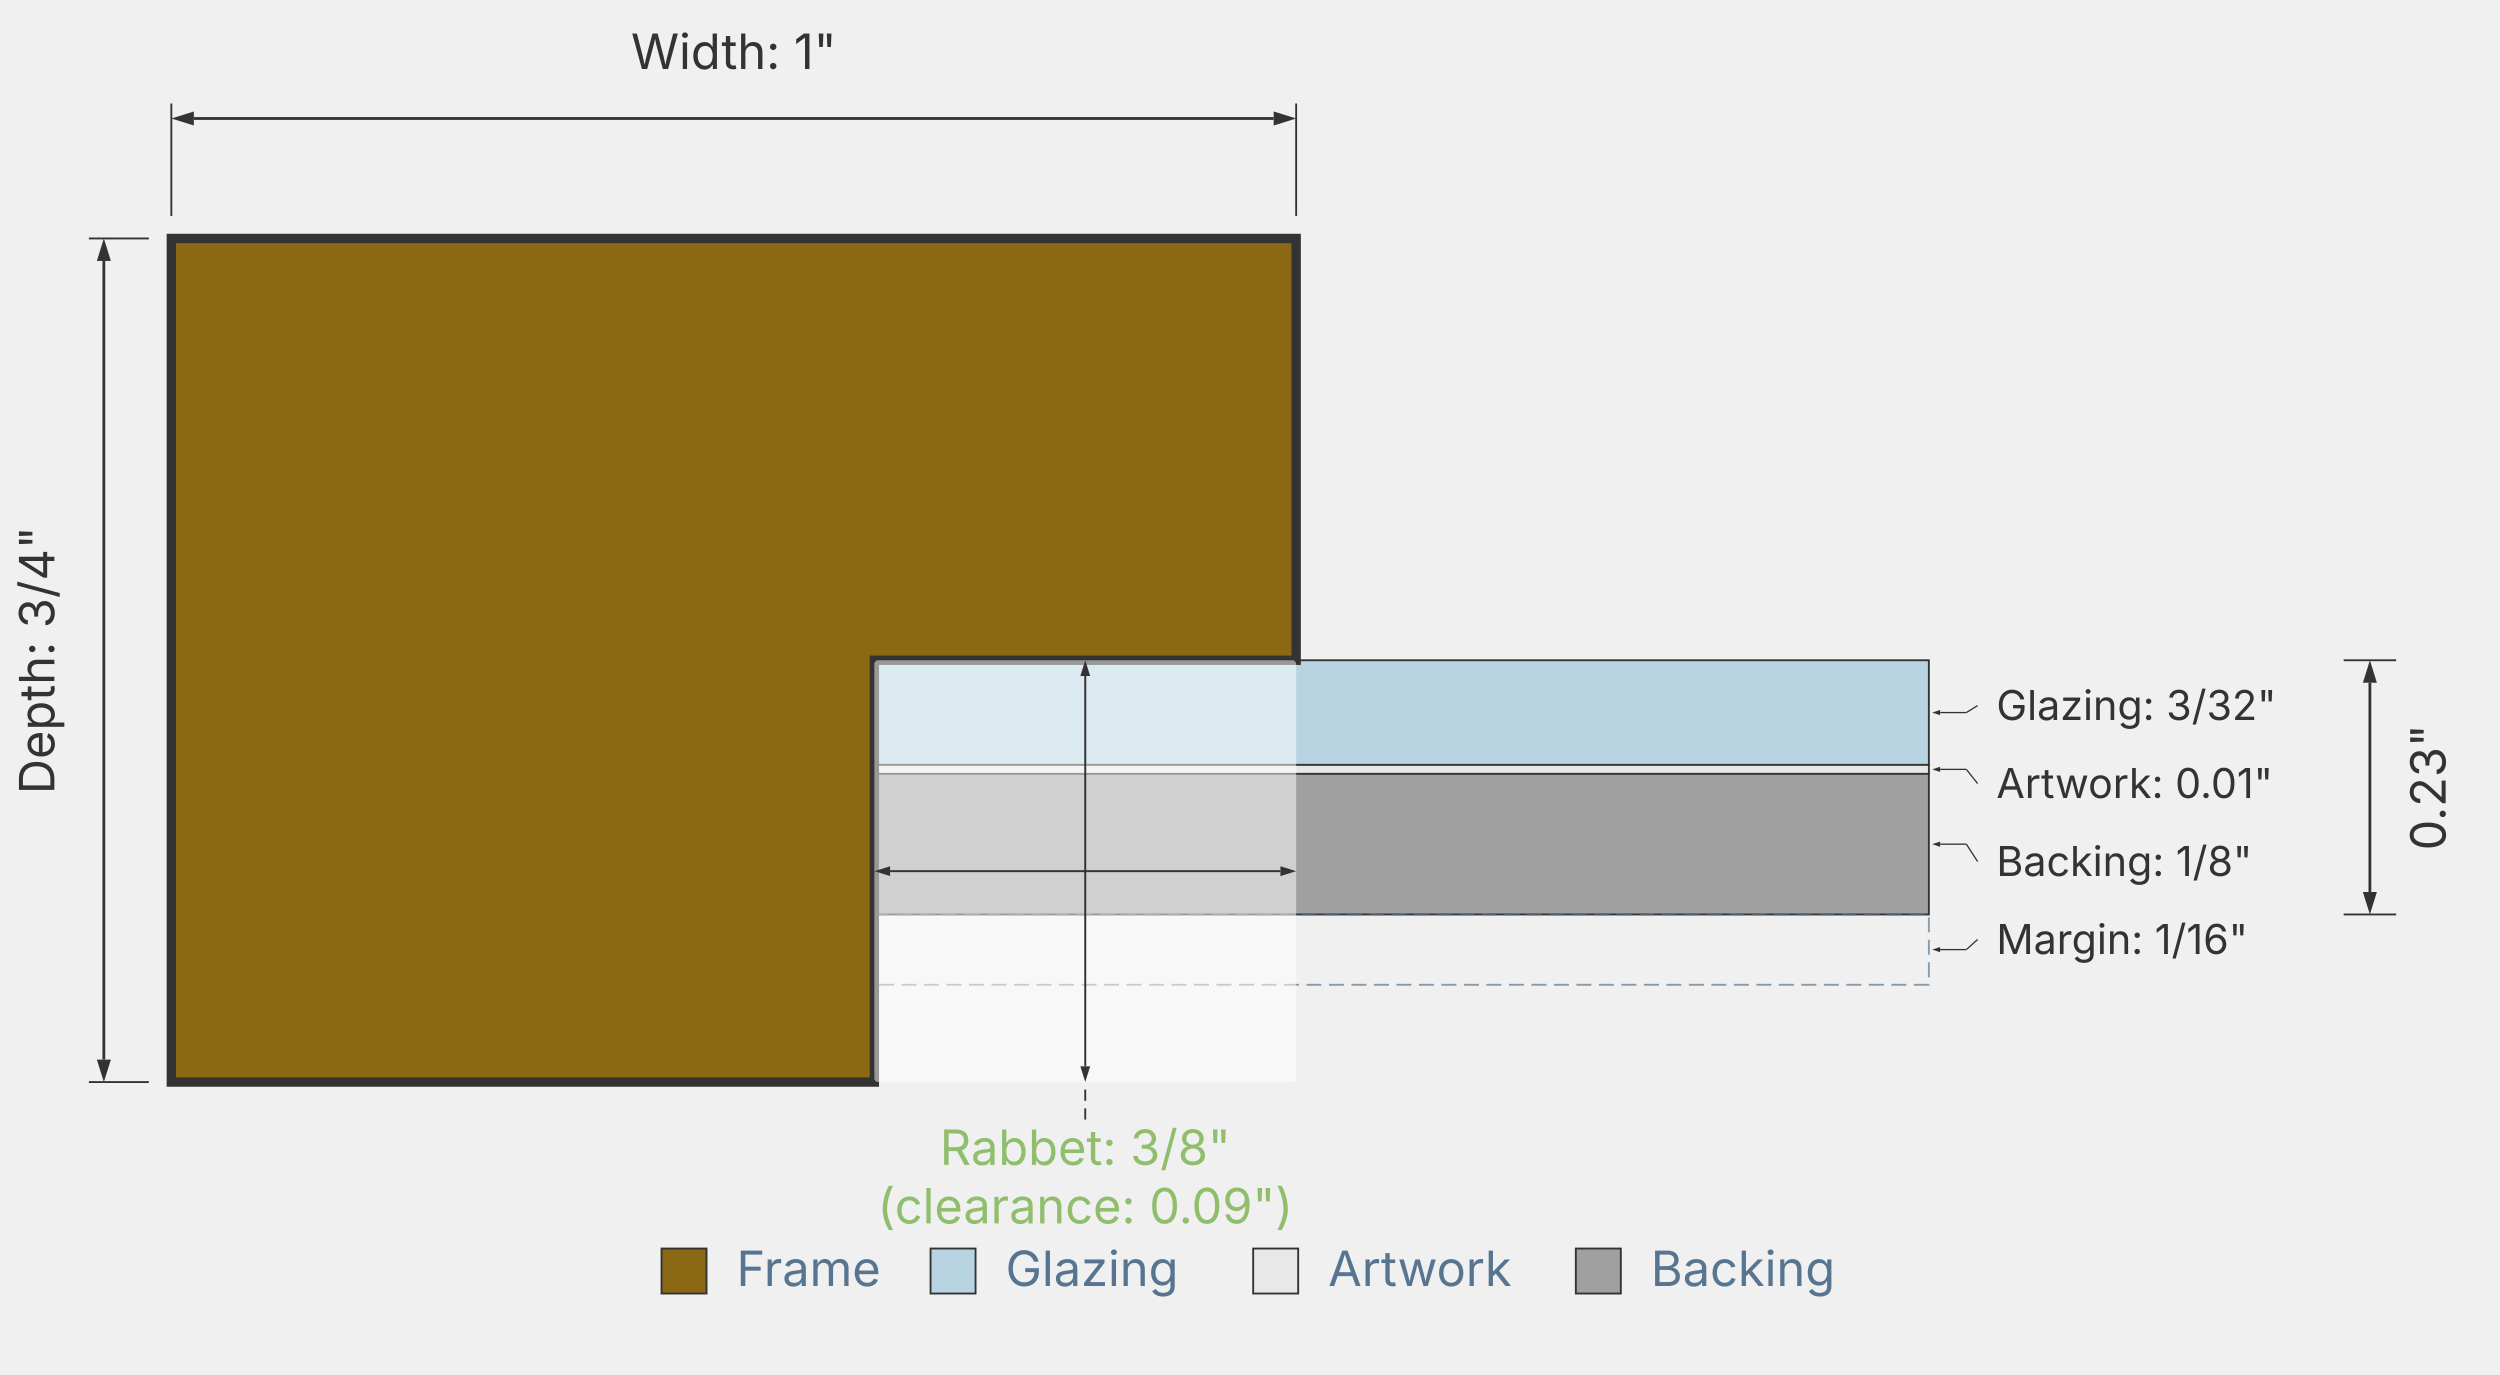
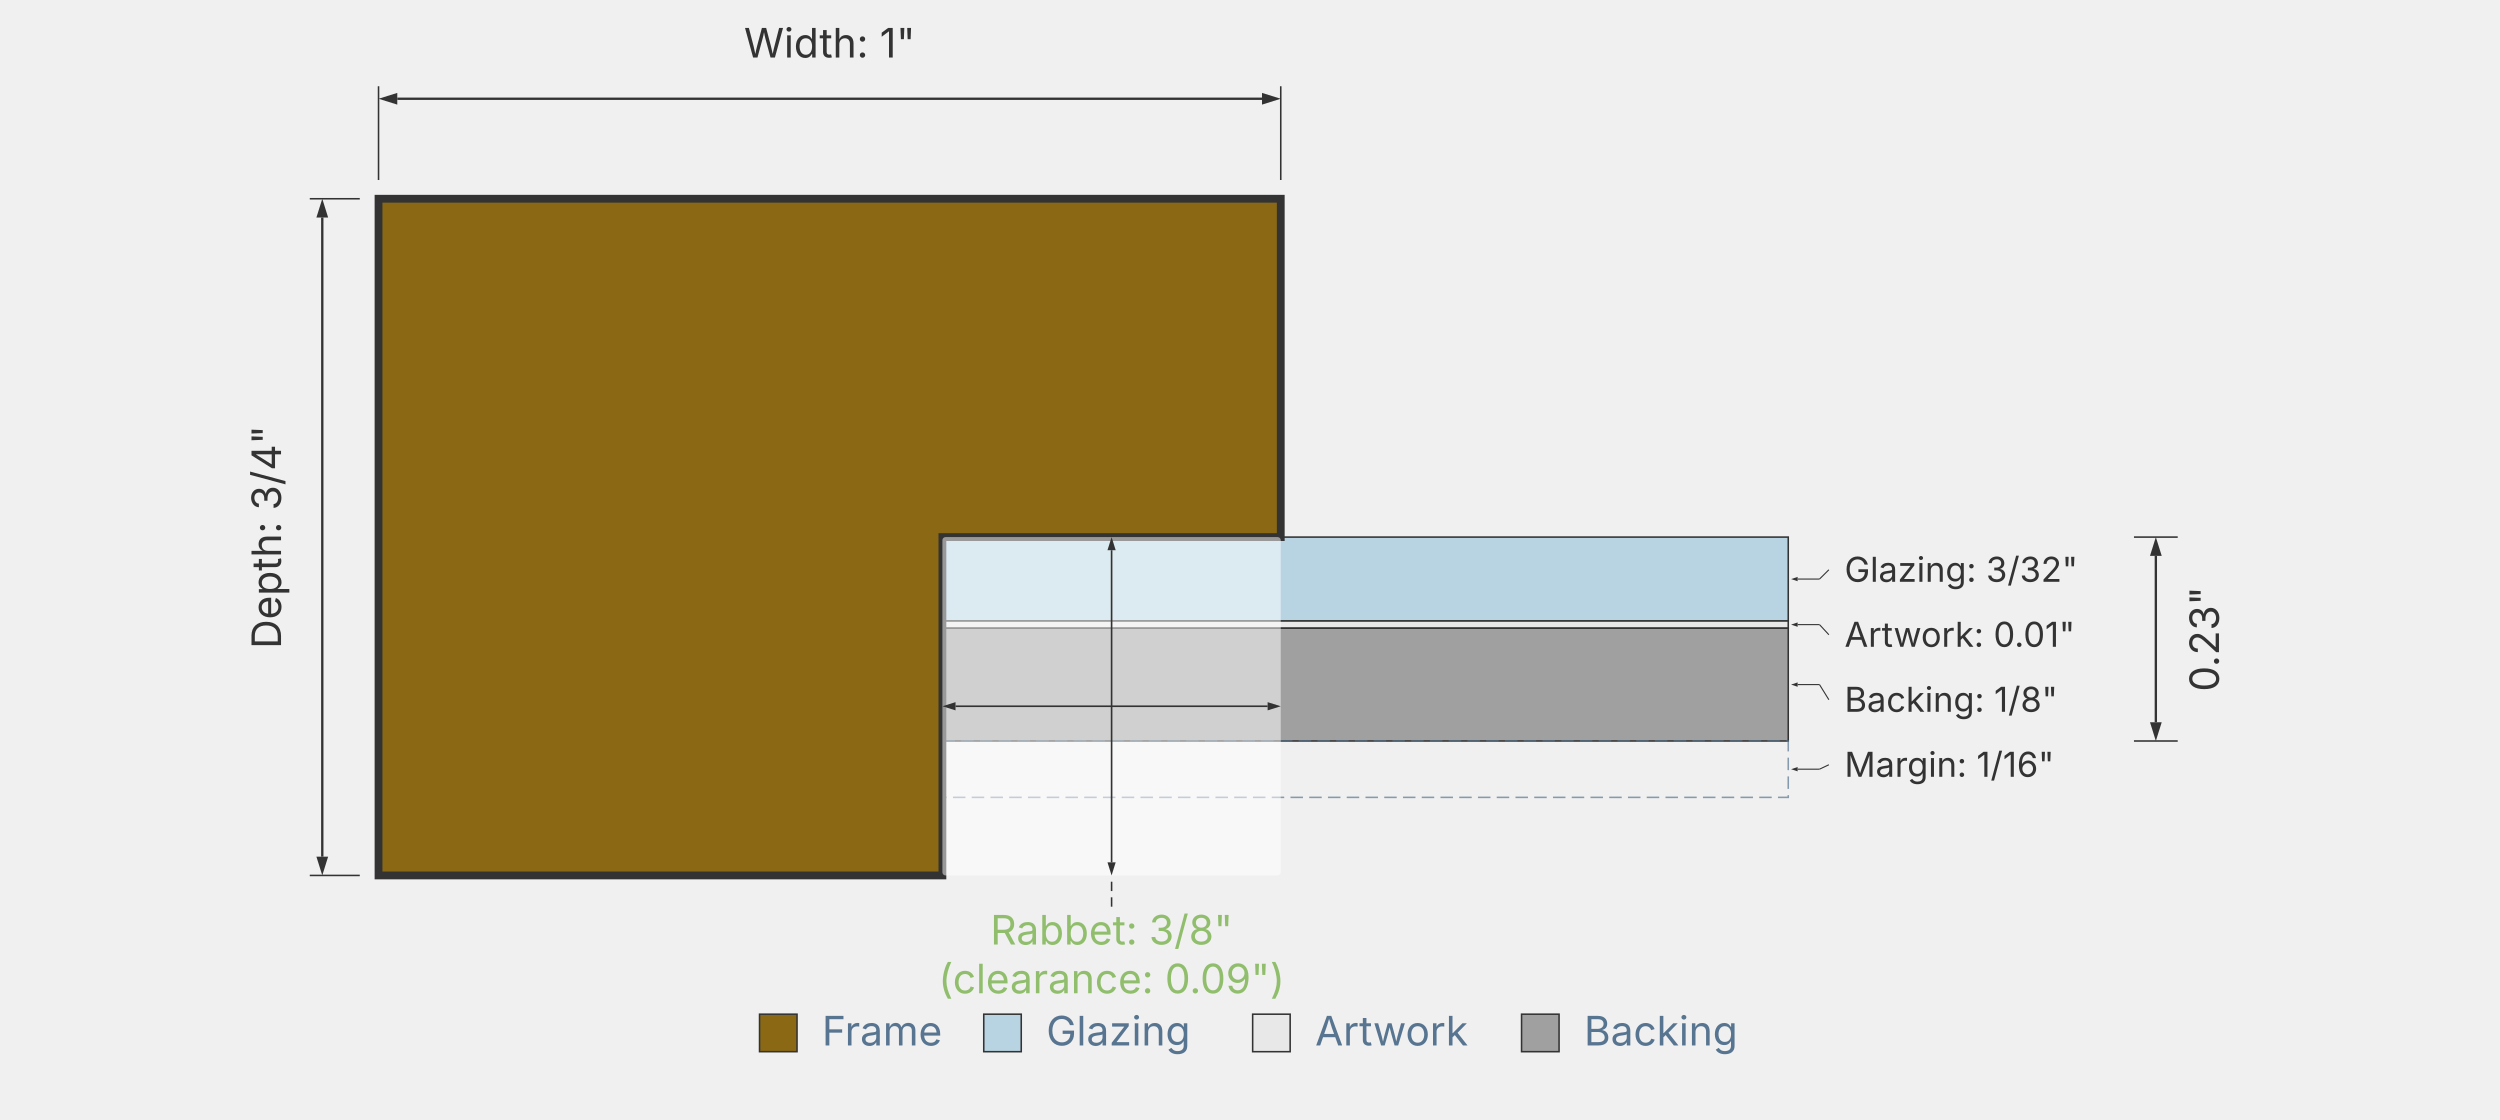
- <svg xmlns="http://www.w3.org/2000/svg" viewBox="66.61 108.70 666.78 366.60">
+ <svg xmlns="http://www.w3.org/2000/svg" viewBox="0.00 112.93 800.00 358.13">
  <g id="section-content" transform="translate(3.25, 0)">
    <g id="section-geometry">
-       <rect x="296.56" y="284.80" width="281.25" height="27.90" stroke="#333333" stroke-width="0.5" fill="#B8D4E3" />
-       <rect x="296.56" y="312.70" width="281.25" height="2.40" stroke="#333333" stroke-width="0.5" fill="#E8E8E8" />
-       <rect x="296.56" y="315.10" width="281.25" height="37.50" stroke="#333333" stroke-width="0.5" fill="#A0A0A0" />
-       <rect x="296.56" y="352.60" width="281.25" height="18.75" stroke="#577590" stroke-width="0.5" stroke-dasharray="4,2" fill="none" opacity="0.7" />
-       <polygon points="109.06,172.30 409.06,172.30 409.06,284.80 296.56,284.80 296.56,397.30 109.06,397.30" stroke="#333333" stroke-width="2.5" fill="#8B6914" />
+       <rect x="298.32" y="284.80" width="270.67" height="26.85" stroke="#333333" stroke-width="0.5" fill="#B8D4E3" />
+       <rect x="298.32" y="311.65" width="270.67" height="2.31" stroke="#333333" stroke-width="0.5" fill="#E8E8E8" />
+       <rect x="298.32" y="313.96" width="270.67" height="36.09" stroke="#333333" stroke-width="0.5" fill="#A0A0A0" />
+       <rect x="298.32" y="350.05" width="270.67" height="18.04" stroke="#577590" stroke-width="0.5" stroke-dasharray="4,2" fill="none" opacity="0.7" />
+       <polygon points="117.88,176.53 406.59,176.53 406.59,284.80 298.32,284.80 298.32,393.07 117.88,393.07" stroke="#333333" stroke-width="2.5" fill="#8B6914" />
    </g>
    <g id="section-dimensions">
-       <line x1="103.06" y1="172.30" x2="87.06" y2="172.30" stroke="#333333" stroke-width="0.5" />
-       <line x1="103.06" y1="397.30" x2="87.06" y2="397.30" stroke="#333333" stroke-width="0.5" />
-       <polygon points="91.06,172.30 89.19,178.30 92.94,178.30" fill="#333333" data-arrow="true" />
-       <line x1="91.06" y1="178.30" x2="91.06" y2="391.30" stroke="#333333" stroke-width="0.75" />
-       <polygon points="91.06,397.30 92.94,391.30 89.19,391.30" fill="#333333" data-arrow="true" />
-       <text x="77.86" y="284.80" fill="#333333" font-family="Inter, system-ui, -apple-system, sans-serif" font-size="13px" text-anchor="middle" transform="rotate(-90 77.86 284.80)">Depth: 3/4"</text>
-       <line x1="109.06" y1="166.30" x2="109.06" y2="136.30" stroke="#333333" stroke-width="0.5" />
-       <line x1="409.06" y1="166.30" x2="409.06" y2="136.30" stroke="#333333" stroke-width="0.5" />
-       <polygon points="109.06,140.30 115.06,142.18 115.06,138.43" fill="#333333" data-arrow="true" />
-       <line x1="115.06" y1="140.30" x2="403.06" y2="140.30" stroke="#333333" stroke-width="0.75" />
-       <polygon points="409.06,140.30 403.06,138.43 403.06,142.18" fill="#333333" data-arrow="true" />
-       <text transform="translate(259.06, 127.10)" fill="#333333" font-family="Inter, system-ui, -apple-system, sans-serif" font-size="13px" text-anchor="middle">Width: 1"</text>
-       <rect x="296.56" y="284.80" width="112.50" height="112.50" fill="#FFFFFF" fill-opacity="0.5" stroke="none" rx="1" />
-       <polygon points="296.56,341.05 300.76,342.36 300.76,339.74" fill="#333333" data-arrow="true" />
-       <line x1="300.76" y1="341.05" x2="404.86" y2="341.05" stroke="#333333" stroke-width="0.525" />
-       <polygon points="409.06,341.05 404.86,339.74 404.86,342.36" fill="#333333" data-arrow="true" />
-       <polygon points="352.81,284.80 351.50,289.00 354.12,289.00" fill="#333333" data-arrow="true" />
-       <line x1="352.81" y1="289.00" x2="352.81" y2="393.10" stroke="#333333" stroke-width="0.525" />
-       <polygon points="352.81,397.30 354.12,393.10 351.50,393.10" fill="#333333" data-arrow="true" />
-       <polygon points="578.71,298.75 580.81,299.45 580.81,298.05" fill="#333333" data-arrow="true" />
-       <line x1="580.81" y1="298.75" x2="587.81" y2="298.75" stroke="#333333" stroke-width="0.35" />
-       <line x1="587.81" y1="298.75" x2="590.81" y2="296.88" stroke="#333333" stroke-width="0.35" />
-       <text transform="translate(595.81, 300.74)" fill="#333333" font-family="Inter, system-ui, -apple-system, sans-serif" font-size="11.0px">Glazing: 3/32"</text>
-       <polygon points="578.71,313.90 580.81,314.60 580.81,313.20" fill="#333333" data-arrow="true" />
-       <line x1="580.81" y1="313.90" x2="587.81" y2="313.90" stroke="#333333" stroke-width="0.35" />
-       <line x1="587.81" y1="313.90" x2="590.81" y2="317.68" stroke="#333333" stroke-width="0.35" />
-       <text transform="translate(595.81, 321.54)" fill="#333333" font-family="Inter, system-ui, -apple-system, sans-serif" font-size="11.0px">Artwork: 0.01"</text>
-       <polygon points="578.71,333.85 580.81,334.55 580.81,333.15" fill="#333333" data-arrow="true" />
-       <line x1="580.81" y1="333.85" x2="587.81" y2="333.85" stroke="#333333" stroke-width="0.35" />
-       <line x1="587.81" y1="333.85" x2="590.81" y2="338.48" stroke="#333333" stroke-width="0.35" />
-       <text transform="translate(595.81, 342.34)" fill="#333333" font-family="Inter, system-ui, -apple-system, sans-serif" font-size="11.0px">Backing: 1/8"</text>
-       <polygon points="578.71,361.97 580.81,362.67 580.81,361.27" fill="#333333" data-arrow="true" />
-       <line x1="580.81" y1="361.97" x2="587.81" y2="361.97" stroke="#333333" stroke-width="0.35" />
-       <line x1="587.81" y1="361.97" x2="590.81" y2="359.27" stroke="#333333" stroke-width="0.35" />
-       <text transform="translate(595.81, 363.14)" fill="#333333" font-family="Inter, system-ui, -apple-system, sans-serif" font-size="11.0px">Margin: 1/16"</text>
-       <line x1="688.44" y1="284.80" x2="702.44" y2="284.80" stroke="#333333" stroke-width="0.5" />
-       <line x1="688.44" y1="352.60" x2="702.44" y2="352.60" stroke="#333333" stroke-width="0.5" />
-       <polygon points="695.44,284.80 693.56,290.80 697.31,290.80" fill="#333333" data-arrow="true" />
-       <line x1="695.44" y1="290.80" x2="695.44" y2="346.60" stroke="#333333" stroke-width="0.75" />
-       <polygon points="695.44,352.60 697.31,346.60 693.56,346.60" fill="#333333" data-arrow="true" />
-       <text x="715.64" y="318.70" fill="#333333" font-family="Inter, system-ui, -apple-system, sans-serif" font-size="13px" text-anchor="middle" transform="rotate(-90 715.64 318.70)">0.23"</text>
-       <line x1="352.81" y1="399.30" x2="352.81" y2="407.30" stroke="#333333" stroke-width="0.5" stroke-dasharray="3,2" />
-       <text transform="translate(352.81, 419.40)" fill="#90be6d" font-family="Inter, system-ui, -apple-system, sans-serif" font-size="13px" text-anchor="middle">Rabbet: 3/8"</text>
-       <text transform="translate(352.81, 435.00)" fill="#90be6d" font-family="Inter, system-ui, -apple-system, sans-serif" font-size="13px" text-anchor="middle">(clearance: 0.09")</text>
+       <line x1="111.88" y1="176.53" x2="95.88" y2="176.53" stroke="#333333" stroke-width="0.5" />
+       <line x1="111.88" y1="393.07" x2="95.88" y2="393.07" stroke="#333333" stroke-width="0.5" />
+       <polygon points="99.88,176.53 98.00,182.53 101.75,182.53" fill="#333333" data-arrow="true" />
+       <line x1="99.88" y1="182.53" x2="99.88" y2="387.07" stroke="#333333" stroke-width="0.75" />
+       <polygon points="99.88,393.07 101.75,387.07 98.00,387.07" fill="#333333" data-arrow="true" />
+       <text x="86.68" y="284.80" fill="#333333" font-family="Inter, system-ui, -apple-system, sans-serif" font-size="13px" text-anchor="middle" transform="rotate(-90 86.68 284.80)">Depth: 3/4"</text>
+       <line x1="117.88" y1="170.53" x2="117.88" y2="140.53" stroke="#333333" stroke-width="0.5" />
+       <line x1="406.59" y1="170.53" x2="406.59" y2="140.53" stroke="#333333" stroke-width="0.5" />
+       <polygon points="117.88,144.53 123.88,146.41 123.88,142.66" fill="#333333" data-arrow="true" />
+       <line x1="123.88" y1="144.53" x2="400.59" y2="144.53" stroke="#333333" stroke-width="0.75" />
+       <polygon points="406.59,144.53 400.59,142.66 400.59,146.41" fill="#333333" data-arrow="true" />
+       <text transform="translate(262.23, 131.33)" fill="#333333" font-family="Inter, system-ui, -apple-system, sans-serif" font-size="13px" text-anchor="middle">Width: 1"</text>
+       <rect x="298.32" y="284.80" width="108.27" height="108.27" fill="#FFFFFF" fill-opacity="0.5" stroke="none" rx="1" />
+       <polygon points="298.32,338.93 302.52,340.25 302.52,337.62" fill="#333333" data-arrow="true" />
+       <line x1="302.52" y1="338.93" x2="402.39" y2="338.93" stroke="#333333" stroke-width="0.525" />
+       <polygon points="406.59,338.93 402.39,337.62 402.39,340.25" fill="#333333" data-arrow="true" />
+       <polygon points="352.46,284.80 351.14,289.00 353.77,289.00" fill="#333333" data-arrow="true" />
+       <line x1="352.46" y1="289.00" x2="352.46" y2="388.87" stroke="#333333" stroke-width="0.525" />
+       <polygon points="352.46,393.07 353.77,388.87 351.14,388.87" fill="#333333" data-arrow="true" />
+       <polygon points="569.89,298.23 571.99,298.93 571.99,297.53" fill="#333333" data-arrow="true" />
+       <line x1="571.99" y1="298.23" x2="578.99" y2="298.23" stroke="#333333" stroke-width="0.35" />
+       <line x1="578.99" y1="298.23" x2="581.99" y2="295.25" stroke="#333333" stroke-width="0.35" />
+       <text transform="translate(586.99, 299.11)" fill="#333333" font-family="Inter, system-ui, -apple-system, sans-serif" font-size="11.0px">Glazing: 3/32"</text>
+       <polygon points="569.89,312.81 571.99,313.51 571.99,312.11" fill="#333333" data-arrow="true" />
+       <line x1="571.99" y1="312.81" x2="578.99" y2="312.81" stroke="#333333" stroke-width="0.35" />
+       <line x1="578.99" y1="312.81" x2="581.99" y2="316.05" stroke="#333333" stroke-width="0.35" />
+       <text transform="translate(586.99, 319.91)" fill="#333333" font-family="Inter, system-ui, -apple-system, sans-serif" font-size="11.0px">Artwork: 0.01"</text>
+       <polygon points="569.89,332.00 571.99,332.70 571.99,331.30" fill="#333333" data-arrow="true" />
+       <line x1="571.99" y1="332.00" x2="578.99" y2="332.00" stroke="#333333" stroke-width="0.35" />
+       <line x1="578.99" y1="332.00" x2="581.99" y2="336.85" stroke="#333333" stroke-width="0.35" />
+       <text transform="translate(586.99, 340.71)" fill="#333333" font-family="Inter, system-ui, -apple-system, sans-serif" font-size="11.0px">Backing: 1/8"</text>
+       <polygon points="569.89,359.07 571.99,359.77 571.99,358.37" fill="#333333" data-arrow="true" />
+       <line x1="571.99" y1="359.07" x2="578.99" y2="359.07" stroke="#333333" stroke-width="0.35" />
+       <line x1="578.99" y1="359.07" x2="581.99" y2="357.65" stroke="#333333" stroke-width="0.35" />
+       <text transform="translate(586.99, 361.51)" fill="#333333" font-family="Inter, system-ui, -apple-system, sans-serif" font-size="11.0px">Margin: 1/16"</text>
+       <line x1="679.62" y1="284.80" x2="693.62" y2="284.80" stroke="#333333" stroke-width="0.5" />
+       <line x1="679.62" y1="350.05" x2="693.62" y2="350.05" stroke="#333333" stroke-width="0.5" />
+       <polygon points="686.62,284.80 684.75,290.80 688.50,290.80" fill="#333333" data-arrow="true" />
+       <line x1="686.62" y1="290.80" x2="686.62" y2="344.05" stroke="#333333" stroke-width="0.75" />
+       <polygon points="686.62,350.05 688.50,344.05 684.75,344.05" fill="#333333" data-arrow="true" />
+       <text x="706.82" y="317.42" fill="#333333" font-family="Inter, system-ui, -apple-system, sans-serif" font-size="13px" text-anchor="middle" transform="rotate(-90 706.82 317.42)">0.23"</text>
+       <line x1="352.46" y1="395.07" x2="352.46" y2="403.07" stroke="#333333" stroke-width="0.5" stroke-dasharray="3,2" />
+       <text transform="translate(352.46, 415.17)" fill="#90be6d" font-family="Inter, system-ui, -apple-system, sans-serif" font-size="13px" text-anchor="middle">Rabbet: 3/8"</text>
+       <text transform="translate(352.46, 430.77)" fill="#90be6d" font-family="Inter, system-ui, -apple-system, sans-serif" font-size="13px" text-anchor="middle">(clearance: 0.09")</text>
    </g>
  </g>
  <g id="legend">
-     <rect x="243.05" y="441.70" width="12" height="12" fill="#8B6914" stroke="#333333" stroke-width="0.5" />
-     <text transform="translate(263.05, 451.70)" fill="#577590" font-family="Inter, system-ui, -apple-system, sans-serif" font-size="13px">Frame</text>
-     <rect x="314.80" y="441.70" width="12" height="12" fill="#B8D4E3" stroke="#333333" stroke-width="0.5" />
-     <text transform="translate(334.80, 451.70)" fill="#577590" font-family="Inter, system-ui, -apple-system, sans-serif" font-size="13px">Glazing</text>
-     <rect x="400.85" y="441.70" width="12" height="12" fill="#E8E8E8" stroke="#333333" stroke-width="0.5" />
-     <text transform="translate(420.85, 451.70)" fill="#577590" font-family="Inter, system-ui, -apple-system, sans-serif" font-size="13px">Artwork</text>
-     <rect x="486.90" y="441.70" width="12" height="12" fill="#A0A0A0" stroke="#333333" stroke-width="0.5" />
-     <text transform="translate(506.90, 451.70)" fill="#577590" font-family="Inter, system-ui, -apple-system, sans-serif" font-size="13px">Backing</text>
+     <rect x="243.05" y="437.47" width="12" height="12" fill="#8B6914" stroke="#333333" stroke-width="0.5" />
+     <text transform="translate(263.05, 447.47)" fill="#577590" font-family="Inter, system-ui, -apple-system, sans-serif" font-size="13px">Frame</text>
+     <rect x="314.80" y="437.47" width="12" height="12" fill="#B8D4E3" stroke="#333333" stroke-width="0.5" />
+     <text transform="translate(334.80, 447.47)" fill="#577590" font-family="Inter, system-ui, -apple-system, sans-serif" font-size="13px">Glazing</text>
+     <rect x="400.85" y="437.47" width="12" height="12" fill="#E8E8E8" stroke="#333333" stroke-width="0.5" />
+     <text transform="translate(420.85, 447.47)" fill="#577590" font-family="Inter, system-ui, -apple-system, sans-serif" font-size="13px">Artwork</text>
+     <rect x="486.90" y="437.47" width="12" height="12" fill="#A0A0A0" stroke="#333333" stroke-width="0.5" />
+     <text transform="translate(506.90, 447.47)" fill="#577590" font-family="Inter, system-ui, -apple-system, sans-serif" font-size="13px">Backing</text>
  </g>
</svg>
